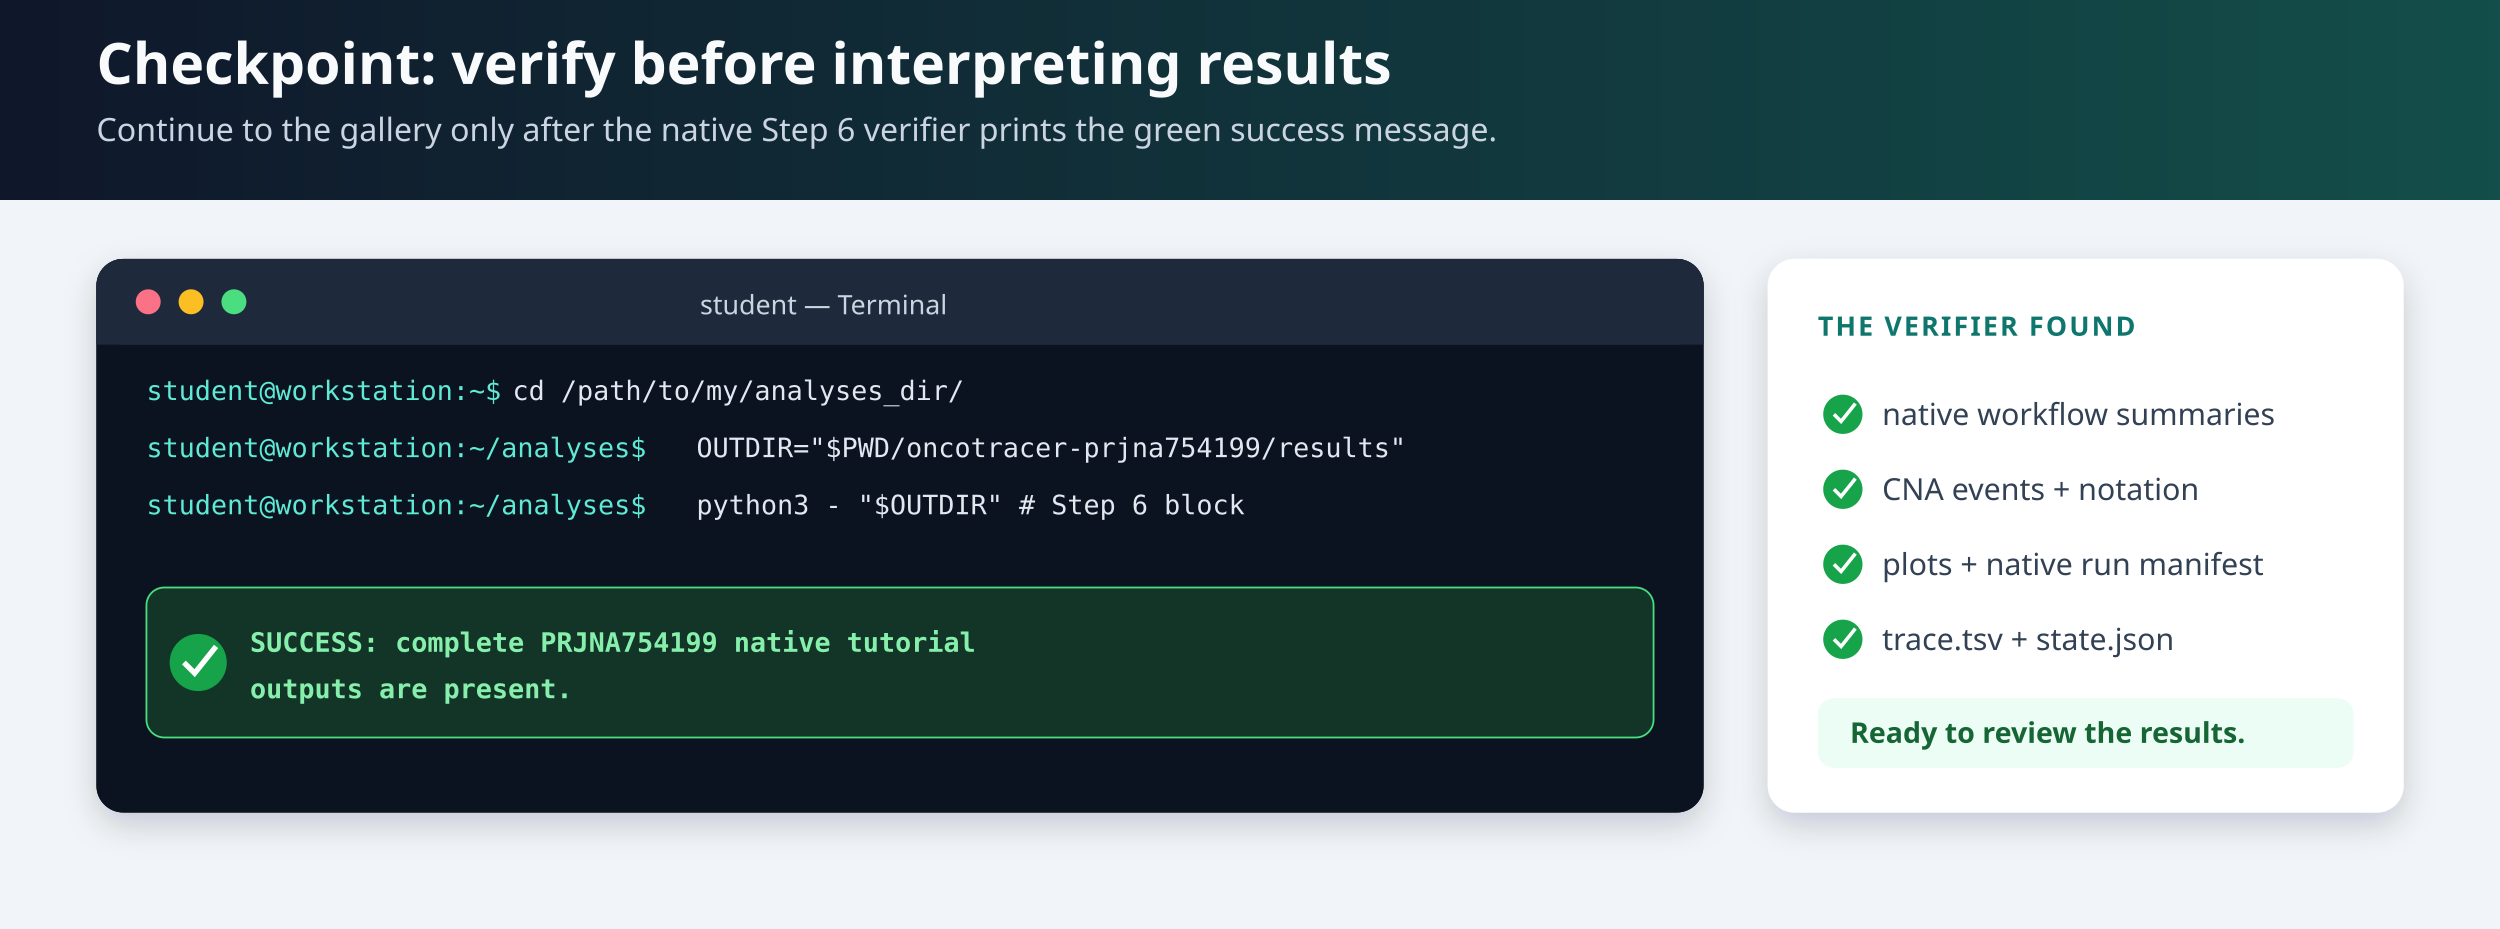
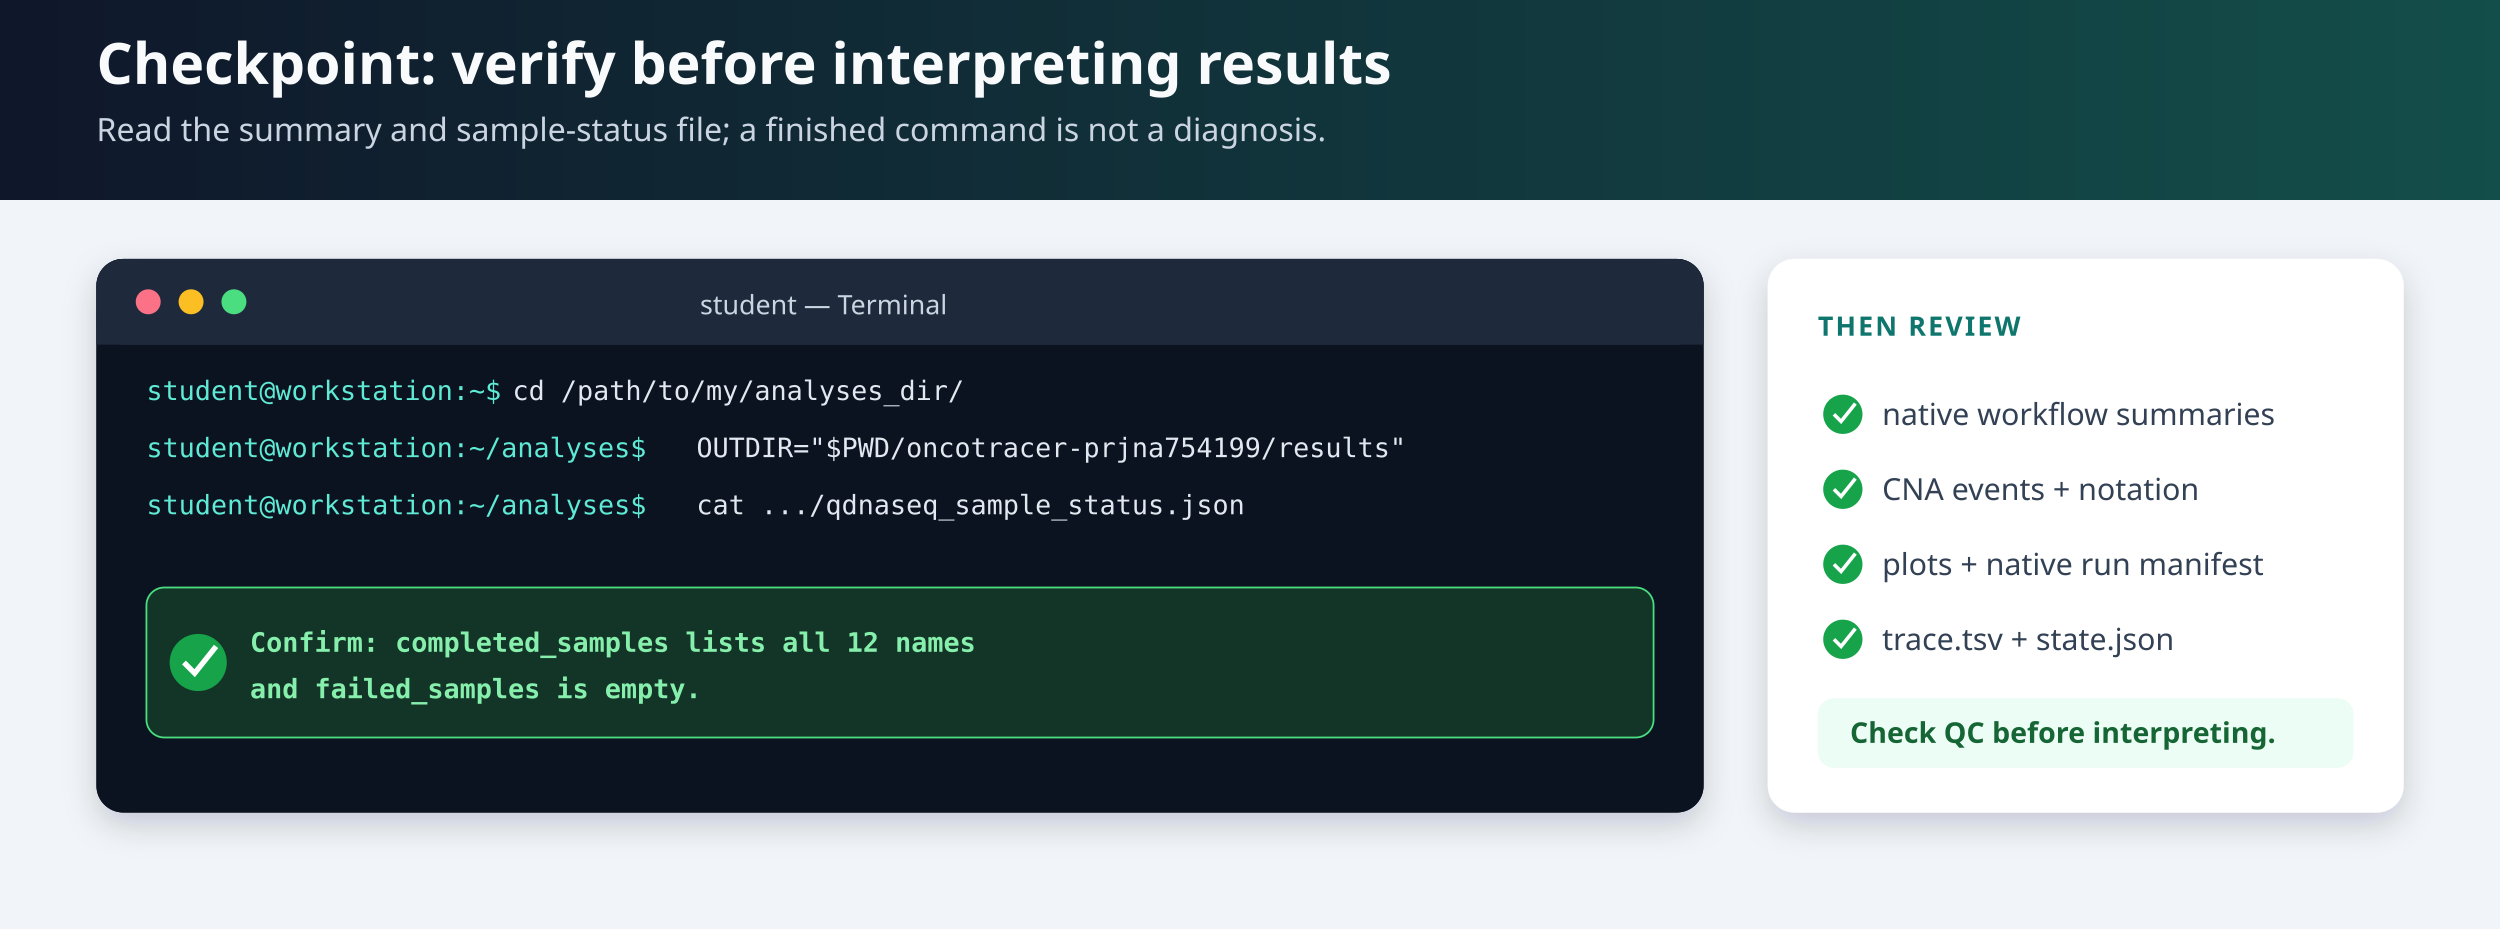
<svg xmlns="http://www.w3.org/2000/svg" width="1400" height="520" viewBox="0 0 1400 520" role="img" aria-labelledby="title desc">
  <defs>
    <linearGradient id="header" x1="0" x2="1">
      <stop offset="0" stop-color="#0f172a" />
      <stop offset="1" stop-color="#134e4a" />
    </linearGradient>
    <filter id="shadow" x="-10%" y="-10%" width="120%" height="130%">
      <feDropShadow dx="0" dy="7" stdDeviation="9" flood-color="#0f172a" flood-opacity=".18" />
    </filter>
  </defs>
  <style>.h1{font:700 32px system-ui,sans-serif;fill:#f8fafc}.lead{font:18px system-ui,sans-serif;fill:#cbd5e1}.term{font:15px ui-monospace,SFMono-Regular,Consolas,monospace;fill:#e2e8f0}.prompt{fill:#5eead4}.success{fill:#86efac;font-weight:700}.label{font:700 15px system-ui,sans-serif;fill:#0f766e;letter-spacing:.08em}.body{font:17px system-ui,sans-serif;fill:#334155}</style>
  <rect width="1400" height="520" fill="#f1f5f9" />
  <rect width="1400" height="112" fill="url(#header)" />
  <text class="h1" x="54" y="47">Checkpoint: verify before interpreting results</text>
-   <text class="lead" x="54" y="79">Continue to the gallery only after the native Step 6 verifier prints the green success message.</text>
+   <text class="lead" x="54" y="79">Read the summary and sample-status file; a finished command is not a diagnosis.</text>
  <g filter="url(#shadow)">
    <rect x="54" y="145" width="900" height="310" rx="15" fill="#0b1220" />
  </g>
  <rect x="54" y="145" width="900" height="310" rx="15" fill="#0b1220" />
  <rect x="54" y="145" width="900" height="48" rx="15" fill="#1e293b" />
  <rect x="54" y="178" width="900" height="15" fill="#1e293b" />
  <circle cx="83" cy="169" r="7" fill="#fb7185" />
  <circle cx="107" cy="169" r="7" fill="#fbbf24" />
  <circle cx="131" cy="169" r="7" fill="#4ade80" />
  <text x="392" y="176" font-family="system-ui,sans-serif" font-size="15" fill="#cbd5e1">student — Terminal</text>
  <text class="term prompt" x="82" y="224">student@workstation:~$</text>
  <text class="term" x="287" y="224">cd /path/to/my/analyses_dir/</text>
  <text class="term prompt" x="82" y="256">student@workstation:~/analyses$</text>
  <text class="term" x="390" y="256">OUTDIR="$PWD/oncotracer-prjna754199/results"</text>
  <text class="term prompt" x="82" y="288">student@workstation:~/analyses$</text>
-   <text class="term" x="390" y="288">python3 - "$OUTDIR"  # Step 6 block</text>
+   <text class="term" x="390" y="288">cat .../qdnaseq_sample_status.json</text>
  <rect x="82" y="329" width="844" height="84" rx="10" fill="#123527" stroke="#4ade80" />
  <circle cx="111" cy="371" r="16" fill="#16a34a" />
  <path d="M103 371l6 6 12-15" fill="none" stroke="#fff" stroke-width="3" />
-   <text class="term success" x="140" y="365">SUCCESS: complete PRJNA754199 native tutorial</text>
-   <text class="term success" x="140" y="391">outputs are present.</text>
+   <text class="term success" x="140" y="365">Confirm: completed_samples lists all 12 names</text>
+   <text class="term success" x="140" y="391">and failed_samples is empty.</text>
  <g filter="url(#shadow)">
    <rect x="990" y="145" width="356" height="310" rx="15" fill="#fff" />
  </g>
-   <text class="label" x="1018" y="188">THE VERIFIER FOUND</text>
+   <text class="label" x="1018" y="188">THEN REVIEW</text>
  <circle cx="1032" cy="232" r="11" fill="#16a34a" />
  <path d="M1027 232l4 4 8-10" fill="none" stroke="#fff" stroke-width="2" />
  <text class="body" x="1054" y="238">native workflow summaries</text>
  <circle cx="1032" cy="274" r="11" fill="#16a34a" />
  <path d="M1027 274l4 4 8-10" fill="none" stroke="#fff" stroke-width="2" />
  <text class="body" x="1054" y="280">CNA events + notation</text>
  <circle cx="1032" cy="316" r="11" fill="#16a34a" />
  <path d="M1027 316l4 4 8-10" fill="none" stroke="#fff" stroke-width="2" />
  <text class="body" x="1054" y="322">plots + native run manifest</text>
  <circle cx="1032" cy="358" r="11" fill="#16a34a" />
  <path d="M1027 358l4 4 8-10" fill="none" stroke="#fff" stroke-width="2" />
  <text class="body" x="1054" y="364">trace.tsv + state.json</text>
  <rect x="1018" y="391" width="300" height="39" rx="9" fill="#ecfdf5" />
-   <text x="1036" y="416" font-family="system-ui,sans-serif" font-size="16" font-weight="700" fill="#166534">Ready to review the results.</text>
+   <text x="1036" y="416" font-family="system-ui,sans-serif" font-size="16" font-weight="700" fill="#166534">Check QC before interpreting.</text>
</svg>
